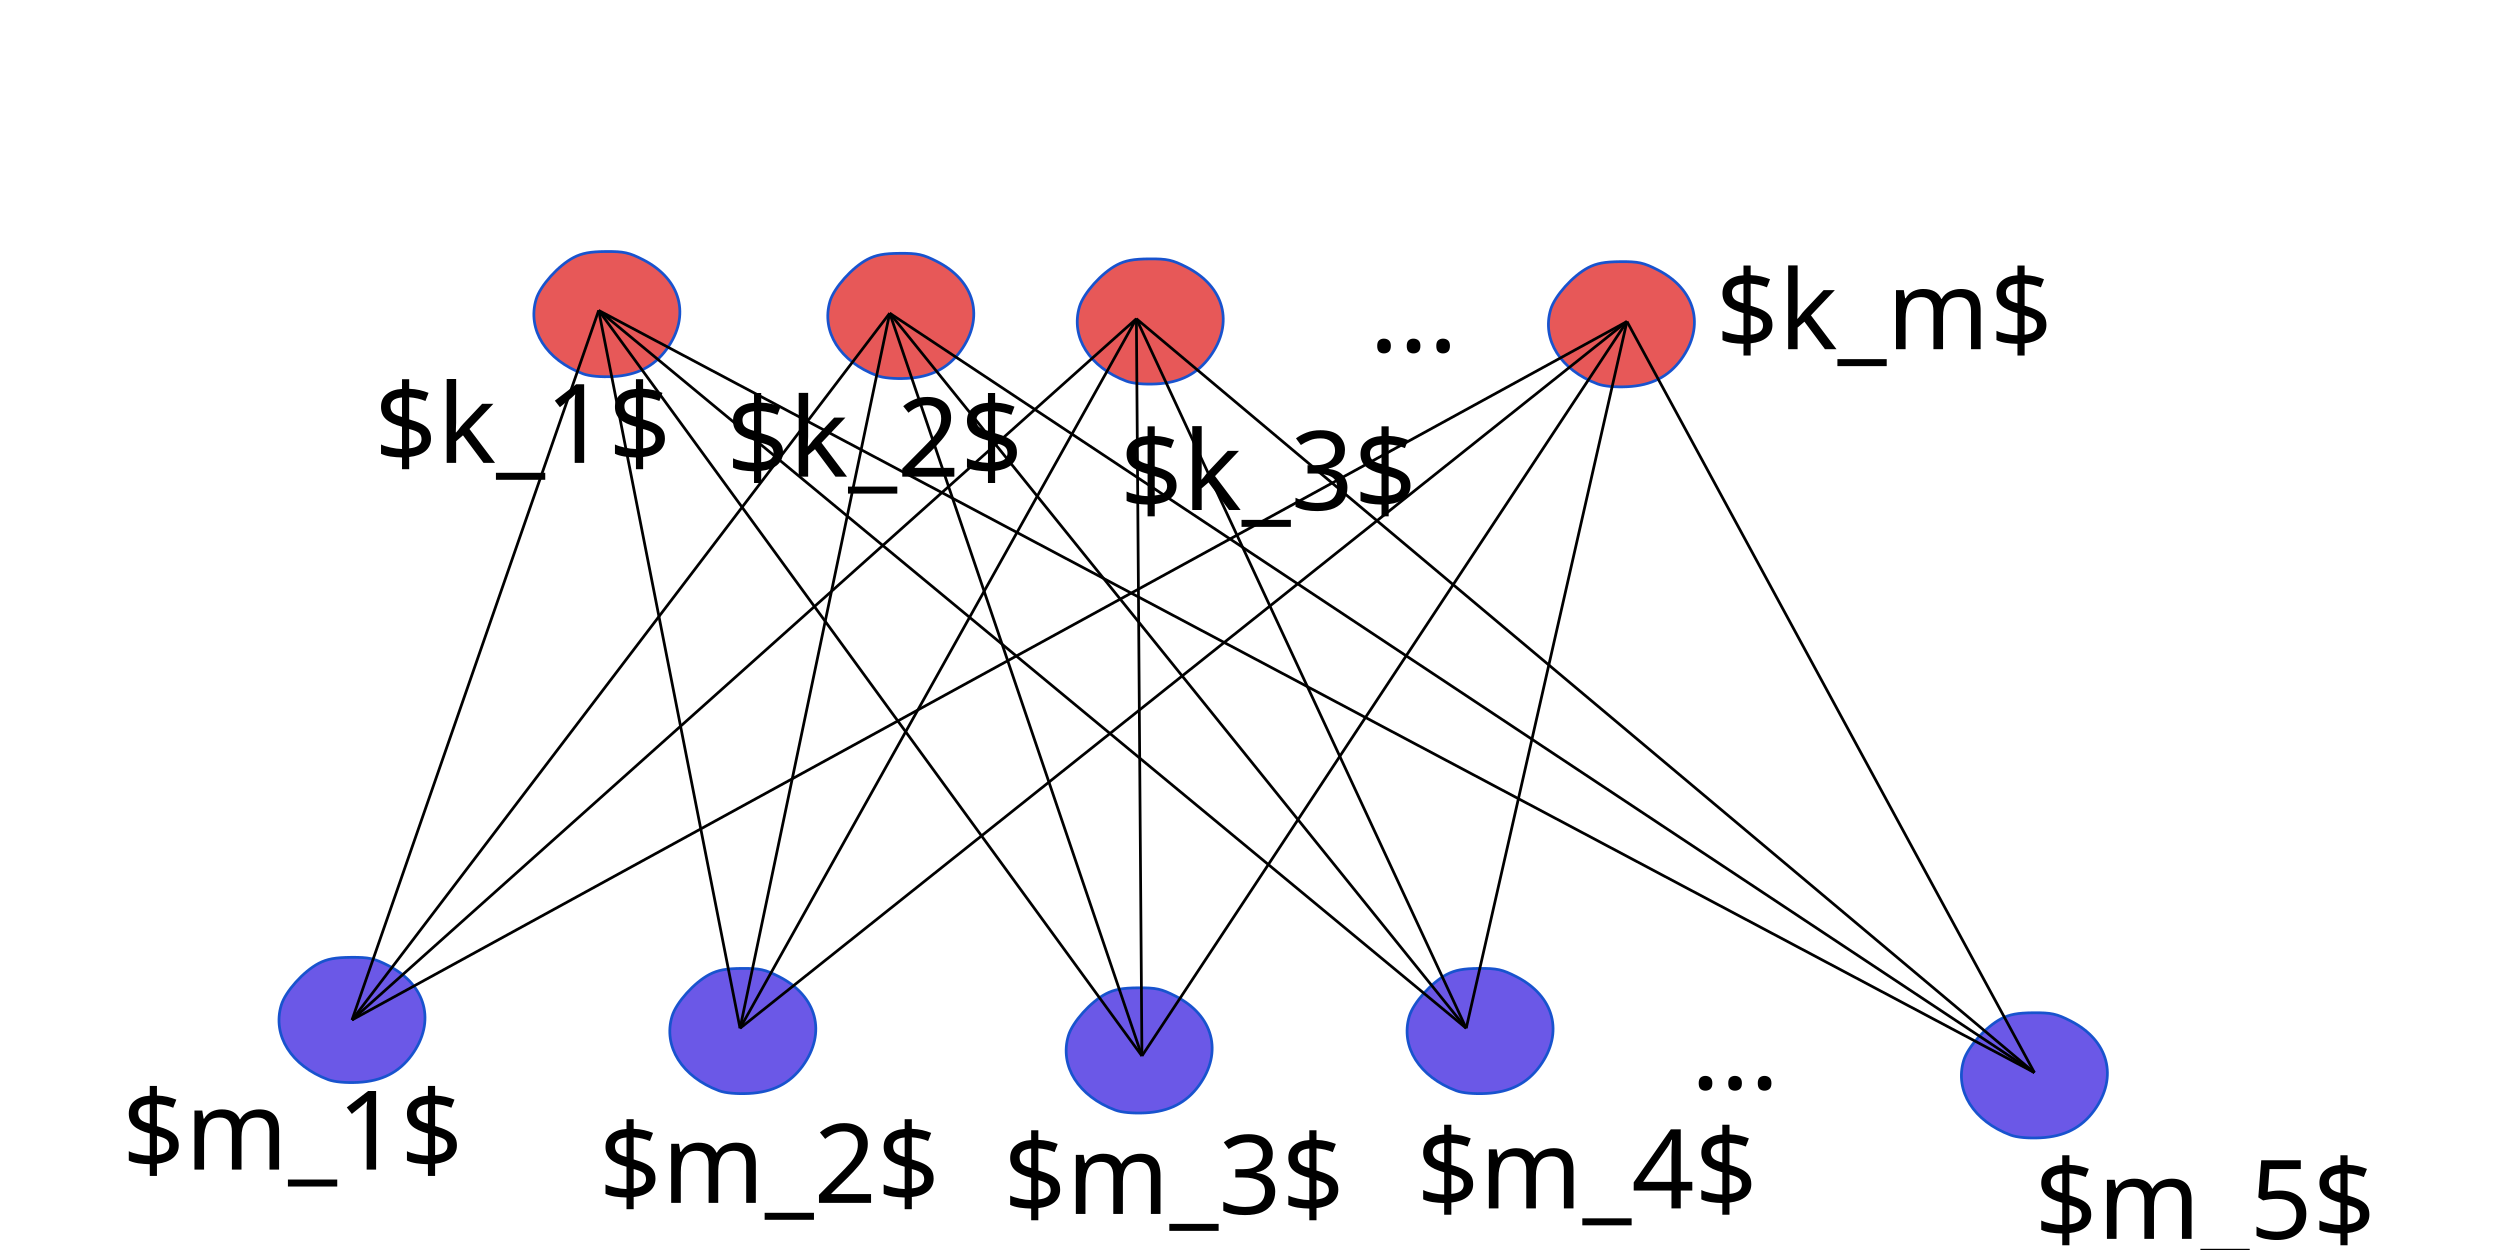
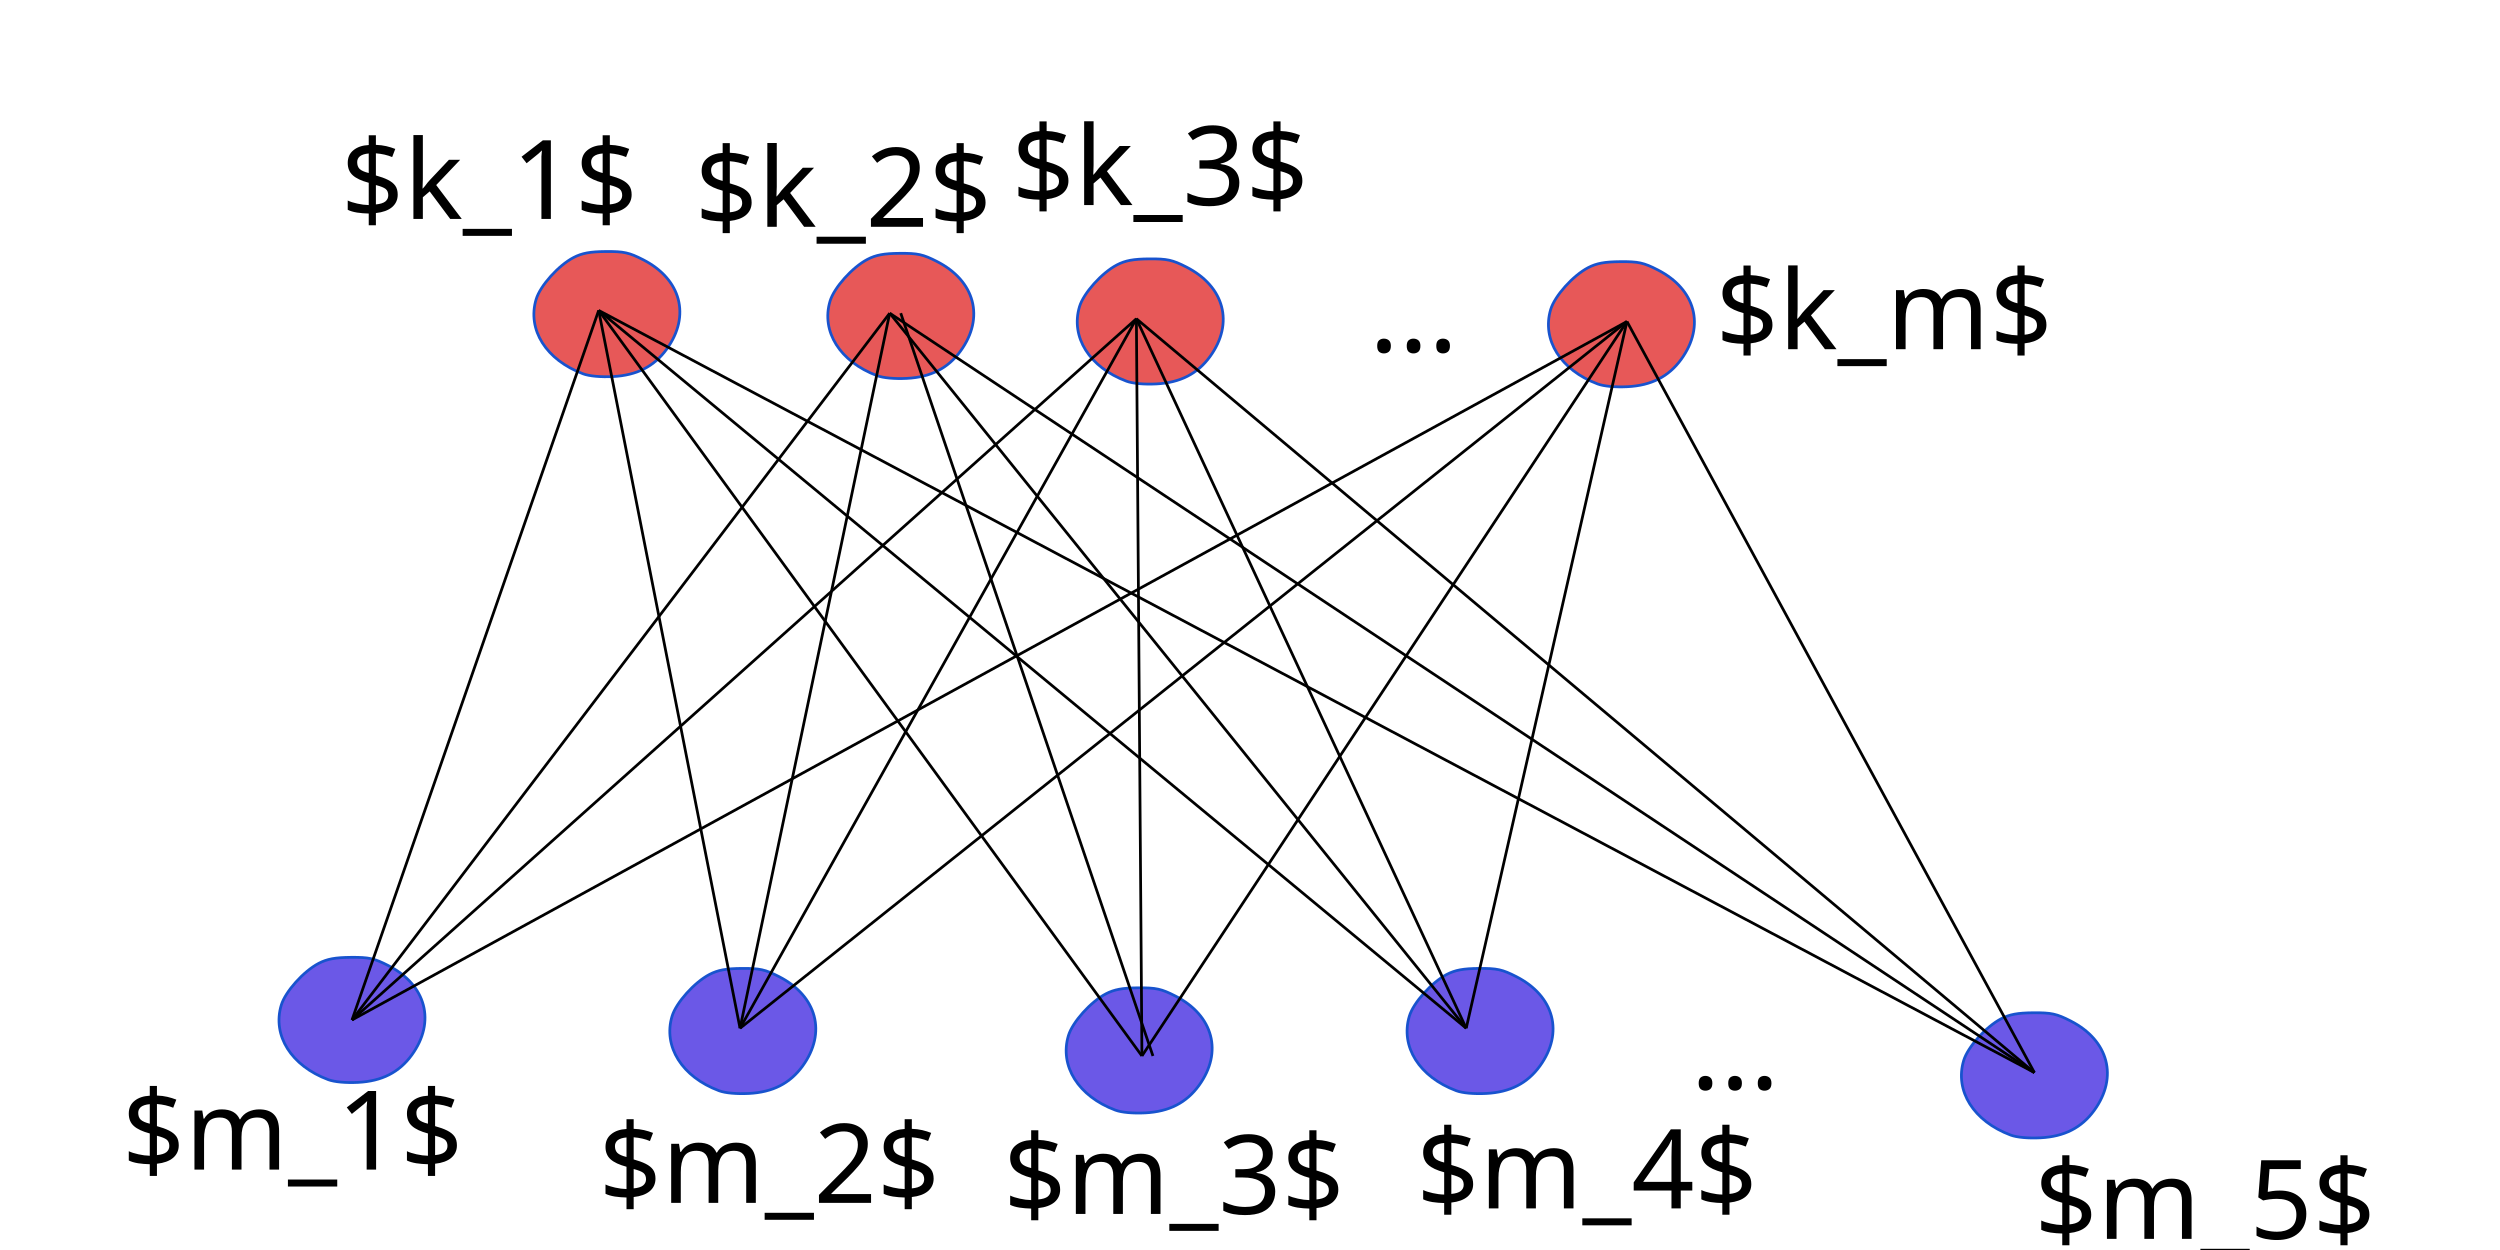
<svg xmlns="http://www.w3.org/2000/svg" width="240mm" height="120mm" viewBox="0 0 240 120" version="1.1" id="svg8">
  <defs id="defs2" />
  <g id="layer1" transform="translate(0,-177)">
    <path style="fill:#e75858;fill-opacity:1;stroke:#1853ce;stroke-width:0.266;stroke-miterlimit:4;stroke-dasharray:none;stroke-opacity:1" d="m 55.977,212.886 c -3.551,-1.329 -5.382,-4.233 -4.508,-7.152 0.389,-1.3 2.142,-3.255 3.596,-4.012 0.806,-0.42 1.583,-0.564 3.09,-0.576 1.733,-0.013 2.232,0.096 3.581,0.785 3.652,1.867 4.583,5.389 2.268,8.584 -1.209,1.669 -2.875,2.519 -5.164,2.635 -1.177,0.059 -2.268,-0.041 -2.864,-0.264 z" id="path830" />
    <path style="fill:#e75858;fill-opacity:1;stroke:#1853ce;stroke-width:0.266;stroke-miterlimit:4;stroke-dasharray:none;stroke-opacity:1" d="m 84.193,213.06 c -3.551,-1.329 -5.382,-4.233 -4.508,-7.152 0.389,-1.3 2.142,-3.255 3.596,-4.012 0.806,-0.42 1.583,-0.565 3.09,-0.576 1.733,-0.013 2.232,0.096 3.581,0.785 3.652,1.867 4.583,5.389 2.268,8.584 -1.209,1.669 -2.875,2.519 -5.164,2.635 -1.177,0.059 -2.268,-0.041 -2.864,-0.264 z" id="path830-4" />
    <path style="fill:#e75858;fill-opacity:1;stroke:#1853ce;stroke-width:0.266;stroke-miterlimit:4;stroke-dasharray:none;stroke-opacity:1" d="m 108.14,213.593 c -3.551,-1.329 -5.382,-4.233 -4.508,-7.152 0.389,-1.3 2.142,-3.255 3.596,-4.012 0.806,-0.42 1.583,-0.565 3.09,-0.576 1.733,-0.013 2.232,0.096 3.581,0.785 3.652,1.867 4.583,5.389 2.268,8.584 -1.209,1.669 -2.875,2.519 -5.164,2.635 -1.177,0.059 -2.268,-0.041 -2.864,-0.264 z" id="path830-1" />
    <text xml:space="preserve" style="font-style:normal;font-weight:normal;font-size:10.583px;line-height:1.25;font-family:sans-serif;letter-spacing:0px;word-spacing:0px;fill:#000000;fill-opacity:1;stroke:none;stroke-width:0.265" x="131.444" y="210.79" id="text864">
      <tspan id="tspan862" x="131.444" y="210.79" style="stroke-width:0.265">...</tspan>
    </text>
    <path style="fill:#e75858;fill-opacity:1;stroke:#1853ce;stroke-width:0.266;stroke-miterlimit:4;stroke-dasharray:none;stroke-opacity:1" d="m 153.374,213.859 c -3.551,-1.329 -5.382,-4.233 -4.508,-7.152 0.389,-1.3 2.142,-3.255 3.596,-4.012 0.806,-0.42 1.583,-0.564 3.09,-0.576 1.733,-0.013 2.232,0.096 3.581,0.785 3.652,1.867 4.583,5.389 2.268,8.584 -1.209,1.669 -2.875,2.519 -5.164,2.635 -1.177,0.059 -2.268,-0.041 -2.864,-0.264 z" id="path830-8" />
-     <text xml:space="preserve" style="font-style:normal;font-weight:normal;font-size:10.583px;line-height:1.25;font-family:sans-serif;letter-spacing:0px;word-spacing:0px;fill:#000000;fill-opacity:1;stroke:none;stroke-width:0.265" x="35.921" y="221.433" id="text874">
-       <tspan id="tspan872" x="35.921" y="221.433" style="stroke-width:0.265">$k_1$</tspan>
+     <text xml:space="preserve" style="font-style:normal;font-weight:normal;font-size:10.583px;line-height:1.25;font-family:sans-serif;letter-spacing:0px;word-spacing:0px;fill:#000000;fill-opacity:1;stroke:none;stroke-width:0.265" x="32.728" y="198.018" id="text874">
+       <tspan id="tspan872" x="32.728" y="198.018" style="stroke-width:0.265">$k_1$</tspan>
    </text>
-     <text xml:space="preserve" style="font-style:normal;font-weight:normal;font-size:10.583px;line-height:1.25;font-family:sans-serif;letter-spacing:0px;word-spacing:0px;fill:#000000;fill-opacity:1;stroke:none;stroke-width:0.265" x="69.713" y="222.764" id="text878">
-       <tspan id="tspan876" x="69.713" y="222.764" style="stroke-width:0.265">$k_2$</tspan>
+     <text xml:space="preserve" style="font-style:normal;font-weight:normal;font-size:10.583px;line-height:1.25;font-family:sans-serif;letter-spacing:0px;word-spacing:0px;fill:#000000;fill-opacity:1;stroke:none;stroke-width:0.265" x="66.703" y="198.775" id="text878">
+       <tspan id="tspan876" x="66.703" y="198.775" style="stroke-width:0.265">$k_2$</tspan>
    </text>
-     <text xml:space="preserve" style="font-style:normal;font-weight:normal;font-size:10.583px;line-height:1.25;font-family:sans-serif;letter-spacing:0px;word-spacing:0px;fill:#000000;fill-opacity:1;stroke:none;stroke-width:0.265" x="107.496" y="225.957" id="text882">
-       <tspan id="tspan880" x="107.496" y="225.957" style="stroke-width:0.265">$k_3$</tspan>
+     <text xml:space="preserve" style="font-style:normal;font-weight:normal;font-size:10.583px;line-height:1.25;font-family:sans-serif;letter-spacing:0px;word-spacing:0px;fill:#000000;fill-opacity:1;stroke:none;stroke-width:0.265" x="97.119" y="196.688" id="text882">
+       <tspan id="tspan880" x="97.119" y="196.688" style="stroke-width:0.265">$k_3$</tspan>
    </text>
    <text xml:space="preserve" style="font-style:normal;font-weight:normal;font-size:10.583px;line-height:1.25;font-family:sans-serif;letter-spacing:0px;word-spacing:0px;fill:#000000;fill-opacity:1;stroke:none;stroke-width:0.265" x="164.704" y="210.524" id="text886">
      <tspan id="tspan884" x="164.704" y="210.524" style="stroke-width:0.265">$k_m$</tspan>
    </text>
    <path style="fill:#6b58e7;fill-opacity:1;stroke:#1853ce;stroke-width:0.266;stroke-miterlimit:4;stroke-dasharray:none;stroke-opacity:1" d="m 31.509,280.645 c -3.551,-1.329 -5.382,-4.233 -4.508,-7.152 0.389,-1.3 2.142,-3.255 3.596,-4.012 0.806,-0.42 1.583,-0.564 3.09,-0.576 1.733,-0.013 2.232,0.096 3.581,0.785 3.652,1.867 4.583,5.389 2.268,8.584 -1.209,1.669 -2.875,2.519 -5.164,2.635 -1.177,0.059 -2.268,-0.041 -2.864,-0.264 z" id="path830-3" />
    <path style="fill:#6b58e7;fill-opacity:1;stroke:#1853ce;stroke-width:0.266;stroke-miterlimit:4;stroke-dasharray:none;stroke-opacity:1" d="m 69.026,281.709 c -3.551,-1.329 -5.382,-4.233 -4.508,-7.152 0.389,-1.3 2.142,-3.255 3.596,-4.012 0.806,-0.42 1.583,-0.564 3.09,-0.576 1.733,-0.013 2.232,0.096 3.581,0.785 3.652,1.867 4.583,5.389 2.268,8.584 -1.209,1.669 -2.875,2.519 -5.164,2.635 -1.177,0.059 -2.268,-0.041 -2.864,-0.264 z" id="path830-3-3" />
    <path style="fill:#6b58e7;fill-opacity:1;stroke:#1853ce;stroke-width:0.266;stroke-miterlimit:4;stroke-dasharray:none;stroke-opacity:1" d="m 107.076,283.572 c -3.551,-1.329 -5.382,-4.233 -4.508,-7.152 0.389,-1.3 2.142,-3.255 3.596,-4.012 0.806,-0.42 1.583,-0.564 3.09,-0.576 1.733,-0.013 2.232,0.096 3.581,0.785 3.652,1.867 4.583,5.389 2.268,8.584 -1.209,1.669 -2.875,2.519 -5.164,2.635 -1.177,0.059 -2.268,-0.041 -2.864,-0.264 z" id="path830-3-38" />
    <path style="fill:#6b58e7;fill-opacity:1;stroke:#1853ce;stroke-width:0.266;stroke-miterlimit:4;stroke-dasharray:none;stroke-opacity:1" d="m 139.804,281.709 c -3.551,-1.329 -5.382,-4.233 -4.508,-7.152 0.389,-1.3 2.142,-3.255 3.596,-4.012 0.806,-0.42 1.583,-0.564 3.09,-0.576 1.733,-0.013 2.232,0.096 3.581,0.785 3.652,1.867 4.583,5.389 2.268,8.584 -1.209,1.669 -2.875,2.519 -5.164,2.635 -1.177,0.059 -2.268,-0.041 -2.864,-0.264 z" id="path830-3-0" />
    <text xml:space="preserve" style="font-style:normal;font-weight:normal;font-size:10.583px;line-height:1.25;font-family:sans-serif;letter-spacing:0px;word-spacing:0px;fill:#000000;fill-opacity:1;stroke:none;stroke-width:0.265" x="162.309" y="281.567" id="text923">
      <tspan id="tspan921" x="162.309" y="281.567" style="stroke-width:0.265">...</tspan>
    </text>
    <path style="fill:#6b58e7;fill-opacity:1;stroke:#1853ce;stroke-width:0.266;stroke-miterlimit:4;stroke-dasharray:none;stroke-opacity:1" d="m 193.02,285.966 c -3.551,-1.329 -5.382,-4.233 -4.508,-7.152 0.389,-1.3 2.142,-3.255 3.596,-4.012 0.806,-0.42 1.583,-0.564 3.09,-0.576 1.733,-0.013 2.232,0.096 3.581,0.785 3.652,1.867 4.583,5.389 2.268,8.584 -1.209,1.669 -2.875,2.519 -5.164,2.635 -1.177,0.059 -2.268,-0.041 -2.864,-0.264 z" id="path830-3-4" />
    <text xml:space="preserve" style="font-style:normal;font-weight:normal;font-size:10.583px;line-height:1.25;font-family:sans-serif;letter-spacing:0px;word-spacing:0px;fill:#000000;fill-opacity:1;stroke:none;stroke-width:0.265" x="11.708" y="289.284" id="text933">
      <tspan id="tspan931" x="11.708" y="289.284" style="stroke-width:0.265">$m_1$</tspan>
    </text>
    <text xml:space="preserve" style="font-style:normal;font-weight:normal;font-size:10.583px;line-height:1.25;font-family:sans-serif;letter-spacing:0px;word-spacing:0px;fill:#000000;fill-opacity:1;stroke:none;stroke-width:0.265" x="57.473" y="292.477" id="text937">
      <tspan id="tspan935" x="57.473" y="292.477" style="stroke-width:0.265">$m_2$</tspan>
    </text>
    <text xml:space="preserve" style="font-style:normal;font-weight:normal;font-size:10.583px;line-height:1.25;font-family:sans-serif;letter-spacing:0px;word-spacing:0px;fill:#000000;fill-opacity:1;stroke:none;stroke-width:0.265" x="96.321" y="293.541" id="text941">
      <tspan id="tspan939" x="96.321" y="293.541" style="stroke-width:0.265">$m_3$</tspan>
    </text>
    <text xml:space="preserve" style="font-style:normal;font-weight:normal;font-size:10.583px;line-height:1.25;font-family:sans-serif;letter-spacing:0px;word-spacing:0px;fill:#000000;fill-opacity:1;stroke:none;stroke-width:0.265" x="135.967" y="293.009" id="text945">
      <tspan id="tspan943" x="135.967" y="293.009" style="stroke-width:0.265">$m_4$</tspan>
    </text>
    <text xml:space="preserve" style="font-style:normal;font-weight:normal;font-size:10.583px;line-height:1.25;font-family:sans-serif;letter-spacing:0px;word-spacing:0px;fill:#000000;fill-opacity:1;stroke:none;stroke-width:0.265" x="195.303" y="295.936" id="text949">
      <tspan id="tspan947" x="195.303" y="295.936" style="stroke-width:0.265">$m_5$</tspan>
    </text>
    <path style="fill:none;stroke:#000000;stroke-width:0.265px;stroke-linecap:butt;stroke-linejoin:miter;stroke-opacity:1" d="m 57.473,206.799 -23.681,68.117" id="path951" />
    <path style="fill:none;stroke:#000000;stroke-width:0.265px;stroke-linecap:butt;stroke-linejoin:miter;stroke-opacity:1" d="m 57.473,206.799 13.57,68.915" id="path953" />
    <path style="fill:none;stroke:#000000;stroke-width:0.265px;stroke-linecap:butt;stroke-linejoin:miter;stroke-opacity:1" d="M 57.473,206.799 109.625,278.374" id="path955" />
    <path style="fill:none;stroke:#000000;stroke-width:0.265px;stroke-linecap:butt;stroke-linejoin:miter;stroke-opacity:1" d="M 140.756,275.714 57.473,206.799 195.303,279.971" id="path957" />
    <path style="fill:none;stroke:#000000;stroke-width:0.265px;stroke-linecap:butt;stroke-linejoin:miter;stroke-opacity:1" d="M 85.412,207.065 33.792,274.915" id="path959" />
    <path style="fill:none;stroke:#000000;stroke-width:0.265px;stroke-linecap:butt;stroke-linejoin:miter;stroke-opacity:1" d="M 85.412,207.065 71.043,275.714" id="path961" />
-     <path style="fill:none;stroke:#000000;stroke-width:0.265px;stroke-linecap:butt;stroke-linejoin:miter;stroke-opacity:1" d="M 85.412,207.065 109.625,278.374" id="path963" />
+     <path style="fill:none;stroke:#000000;stroke-width:0.265px;stroke-linecap:butt;stroke-linejoin:miter;stroke-opacity:1" d="m 86.47,207.065 24.213,71.31" id="path963" />
    <path style="fill:none;stroke:#000000;stroke-width:0.265px;stroke-linecap:butt;stroke-linejoin:miter;stroke-opacity:1" d="M 85.412,207.065 140.756,275.714" id="path965" />
    <path style="fill:none;stroke:#000000;stroke-width:0.265px;stroke-linecap:butt;stroke-linejoin:miter;stroke-opacity:1" d="M 85.412,207.065 195.303,279.971" id="path967" />
    <path style="fill:none;stroke:#000000;stroke-width:0.265px;stroke-linecap:butt;stroke-linejoin:miter;stroke-opacity:1" d="M 33.792,274.915 109.093,207.597 71.043,275.714" id="path969" />
    <path style="fill:none;stroke:#000000;stroke-width:0.265px;stroke-linecap:butt;stroke-linejoin:miter;stroke-opacity:1" d="m 109.093,207.597 0.532,70.777" id="path971" />
    <path style="fill:none;stroke:#000000;stroke-width:0.265px;stroke-linecap:butt;stroke-linejoin:miter;stroke-opacity:1" d="m 140.756,275.714 -31.664,-68.117 86.21,72.374" id="path973" />
    <path style="fill:none;stroke:#000000;stroke-width:0.265px;stroke-linecap:butt;stroke-linejoin:miter;stroke-opacity:1" d="M 156.189,207.863 33.792,274.915" id="path975" />
    <path style="fill:none;stroke:#000000;stroke-width:0.265px;stroke-linecap:butt;stroke-linejoin:miter;stroke-opacity:1" d="M 156.189,207.863 71.043,275.714" id="path977" />
    <path style="fill:none;stroke:#000000;stroke-width:0.265px;stroke-linecap:butt;stroke-linejoin:miter;stroke-opacity:1" d="M 156.189,207.863 109.625,278.374" id="path979" />
    <path style="fill:none;stroke:#000000;stroke-width:0.265px;stroke-linecap:butt;stroke-linejoin:miter;stroke-opacity:1" d="m 156.189,207.863 c 0,0 -15.433,67.85 -15.433,67.85" id="path981" />
    <path style="fill:none;stroke:#000000;stroke-width:0.265px;stroke-linecap:butt;stroke-linejoin:miter;stroke-opacity:1" d="m 156.189,207.863 39.114,72.108" id="path983" />
  </g>
</svg>
